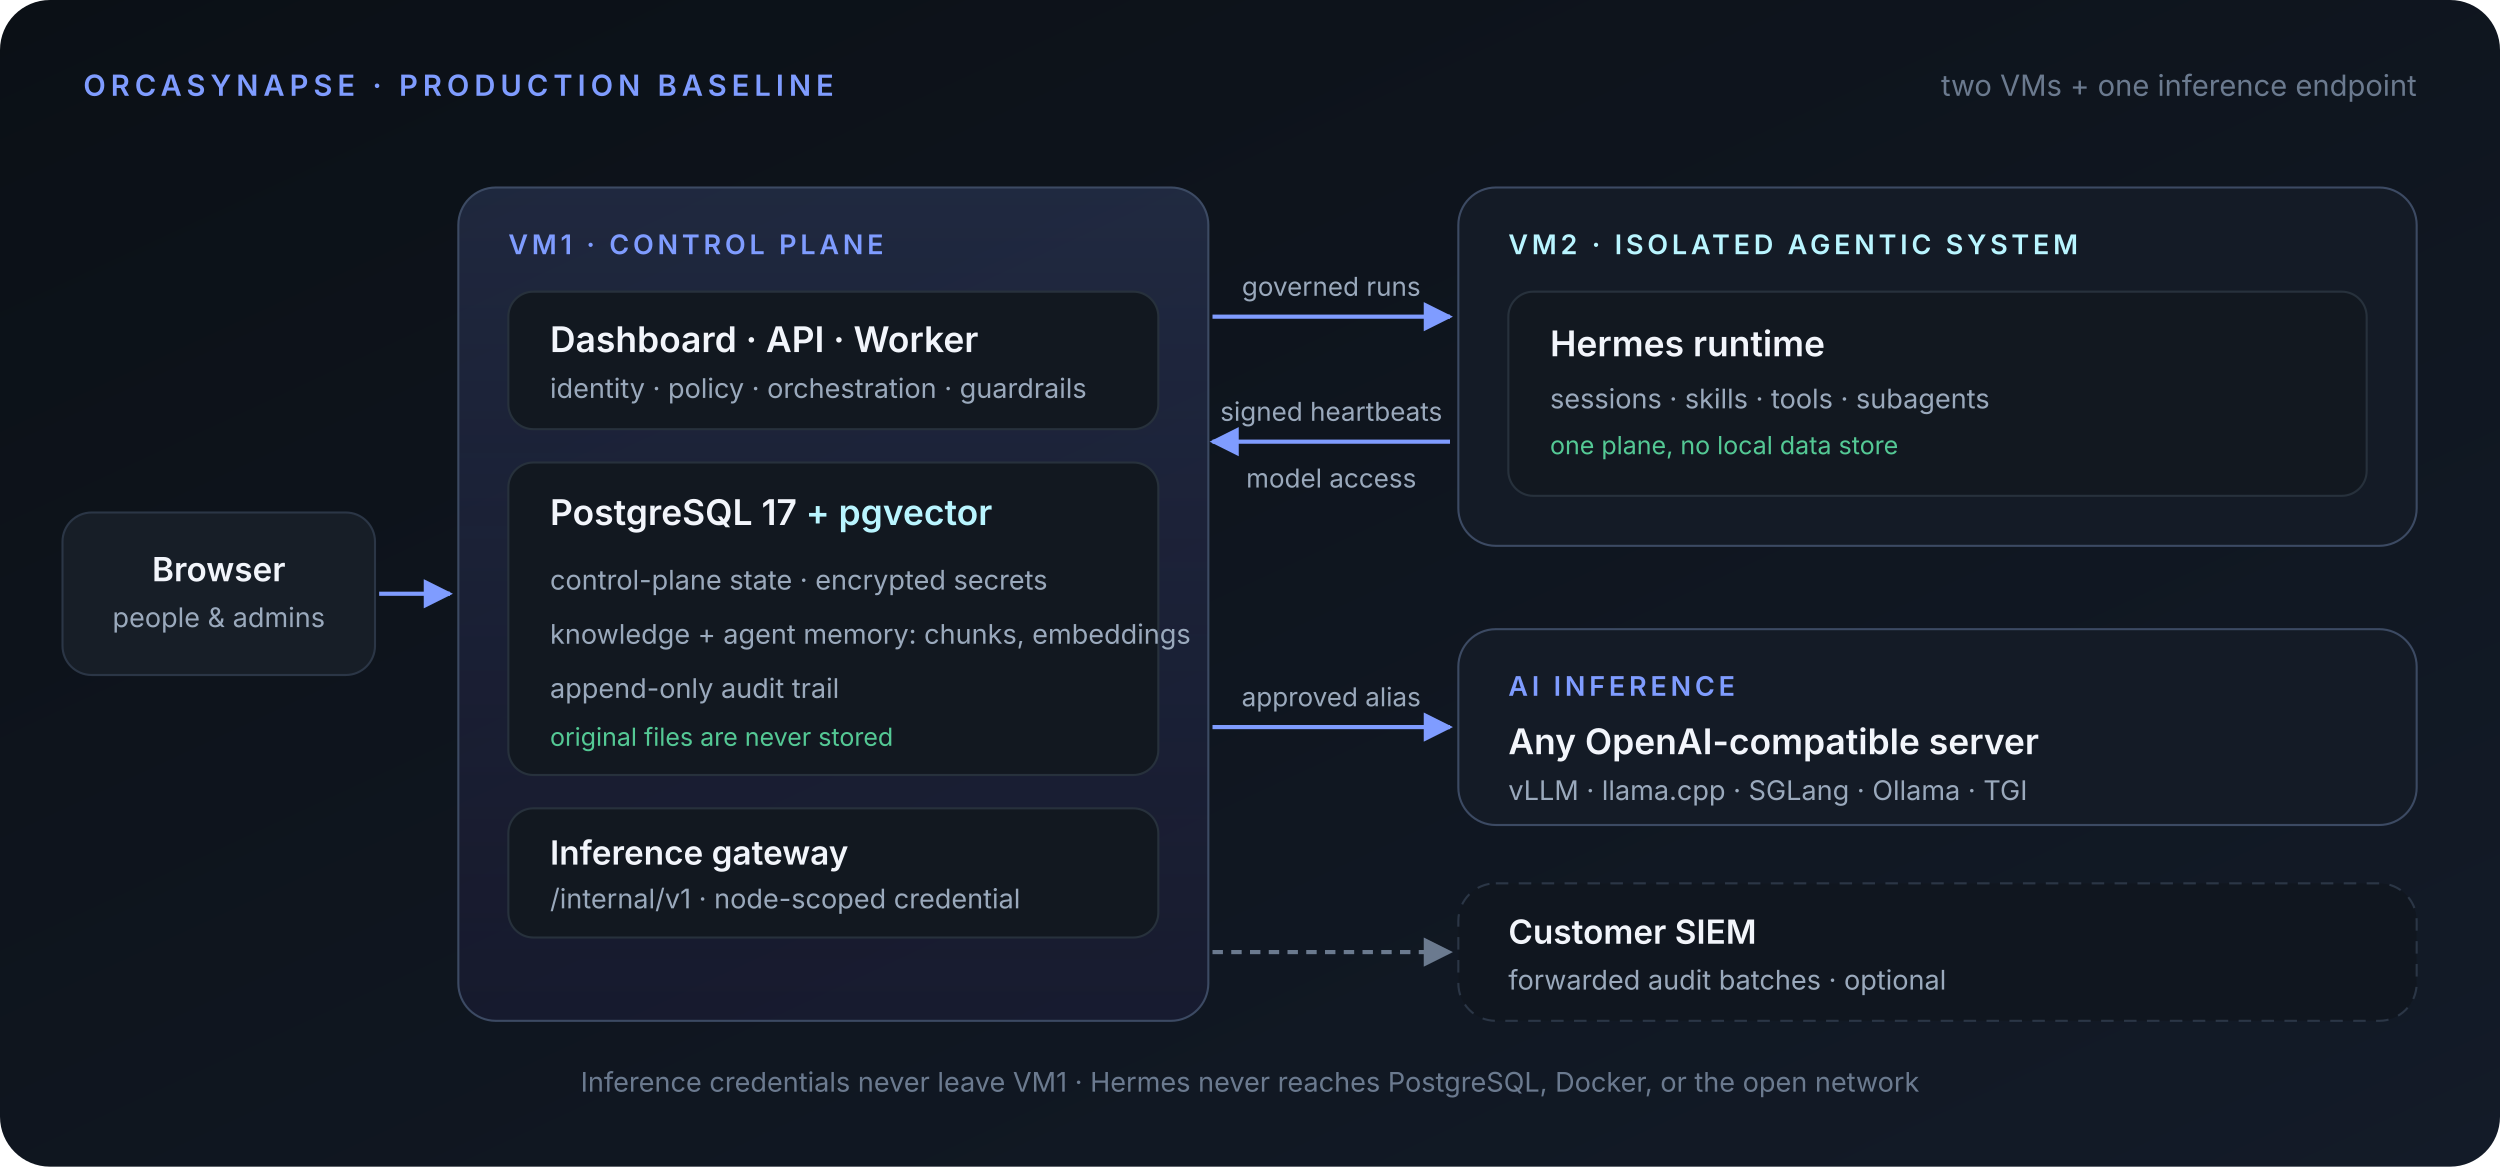
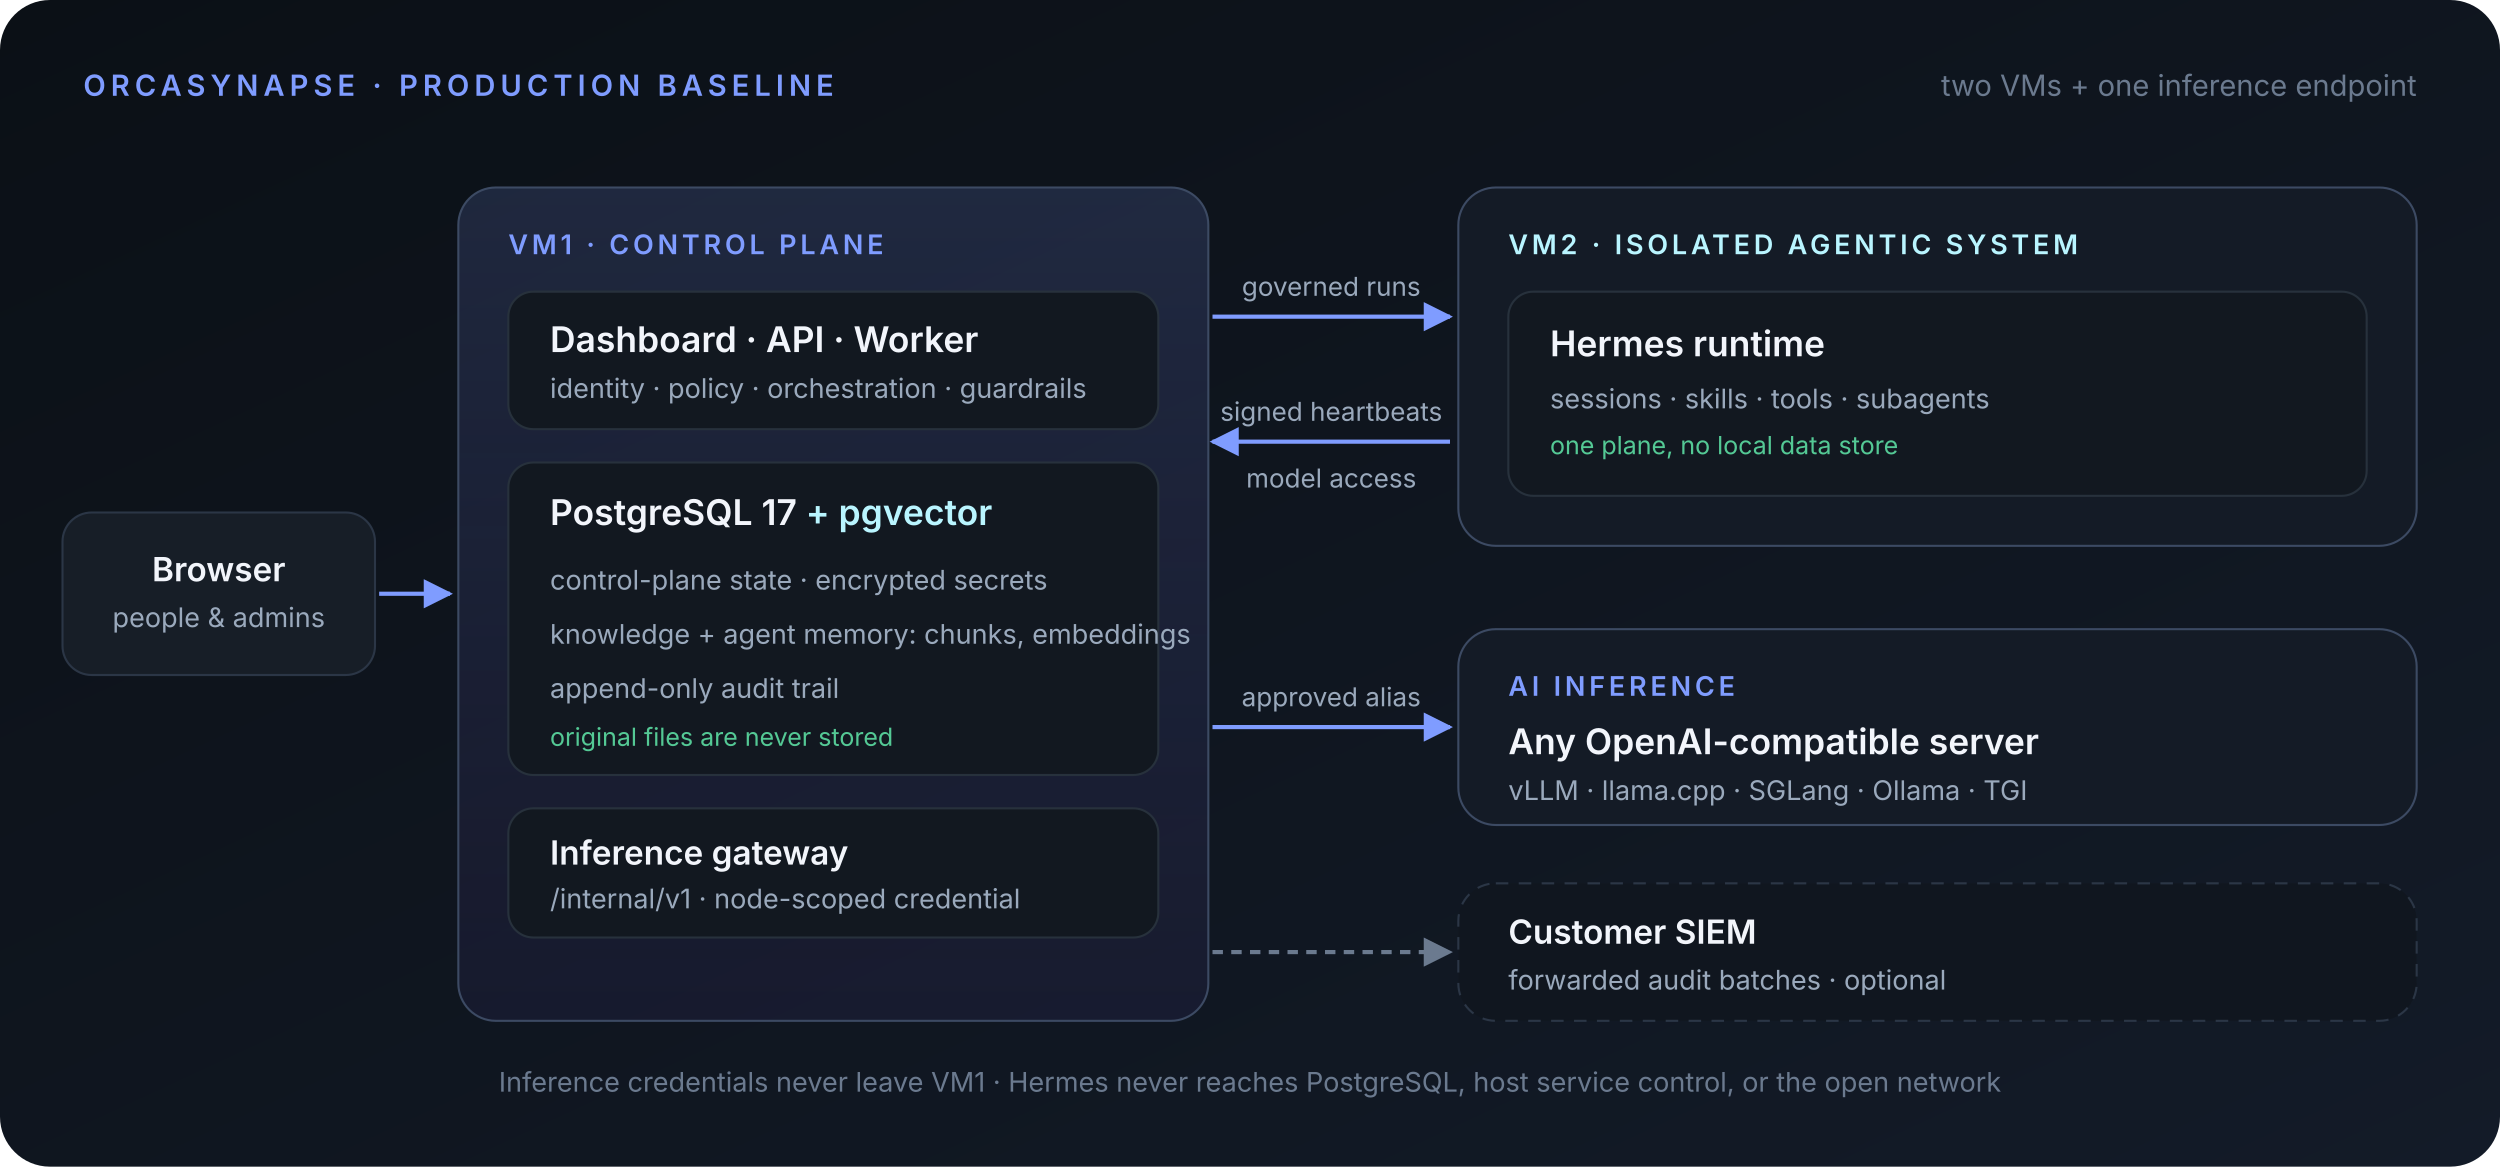
<svg xmlns="http://www.w3.org/2000/svg" width="1200" height="560" viewBox="0 0 1200 560" role="img" aria-labelledby="title description" font-family="Inter, Segoe UI, Helvetica, Arial, sans-serif">
  <defs>
    <linearGradient id="bg" x1="0" y1="0" x2="1" y2="1">
      <stop offset="0" stop-color="#0b1016" />
      <stop offset="1" stop-color="#131b28" />
    </linearGradient>
    <linearGradient id="vm1" x1="0" y1="0" x2="0" y2="1">
      <stop offset="0" stop-color="#7f9cff" stop-opacity=".16" />
      <stop offset="1" stop-color="#7457df" stop-opacity=".07" />
    </linearGradient>
    <marker id="head" viewBox="0 0 10 10" refX="9" refY="5" markerWidth="7" markerHeight="7" orient="auto-start-reverse">
      <path d="M0 0 L10 5 L0 10 Z" fill="#7f9cff" />
    </marker>
    <marker id="headMuted" viewBox="0 0 10 10" refX="9" refY="5" markerWidth="7" markerHeight="7" orient="auto-start-reverse">
      <path d="M0 0 L10 5 L0 10 Z" fill="#6b7a8f" />
    </marker>
  </defs>
  <rect width="1200" height="560" rx="24" fill="url(#bg)" />
  <text x="40" y="46" fill="#7f9cff" font-size="14" font-weight="600" letter-spacing="2.4">ORCASYNAPSE · PRODUCTION BASELINE</text>
  <text x="1160" y="46" fill="#6b7a8f" font-size="14" text-anchor="end">two VMs + one inference endpoint</text>
  <rect x="30" y="246" width="150" height="78" rx="14" fill="#171e27" stroke="#2b3646" />
  <text x="105" y="279" fill="#f2f5fb" font-size="16" font-weight="600" text-anchor="middle">Browser</text>
  <text x="105" y="301" fill="#9aa9bc" font-size="13" text-anchor="middle">people &amp; admins</text>
  <line x1="182" y1="285" x2="216" y2="285" stroke="#7f9cff" stroke-width="2" marker-end="url(#head)" />
  <rect x="220" y="90" width="360" height="400" rx="18" fill="url(#vm1)" stroke="#3c4a63" />
  <text x="244" y="122" fill="#7f9cff" font-size="13" font-weight="600" letter-spacing="1.8">VM1 · CONTROL PLANE</text>
  <rect x="244" y="140" width="312" height="66" rx="12" fill="#121820" stroke="#27313c" />
  <text x="264" y="169" fill="#f2f5fb" font-size="17" font-weight="600">Dashboard · API · Worker</text>
  <text x="264" y="191" fill="#9aa9bc" font-size="13">identity · policy · orchestration · guardrails</text>
  <rect x="244" y="222" width="312" height="150" rx="12" fill="#121820" stroke="#27313c" />
  <text x="264" y="252" fill="#f2f5fb" font-size="17" font-weight="600">PostgreSQL 17 <tspan fill="#b9f5ff">+ pgvector</tspan>
  </text>
  <text x="264" y="283" fill="#9aa9bc" font-size="13">control-plane state · encrypted secrets</text>
  <text x="264" y="309" fill="#9aa9bc" font-size="13">knowledge + agent memory: chunks, embeddings</text>
  <text x="264" y="335" fill="#9aa9bc" font-size="13">append-only audit trail</text>
  <text x="264" y="358" fill="#54c995" font-size="12">original files are never stored</text>
  <rect x="244" y="388" width="312" height="62" rx="12" fill="#121820" stroke="#27313c" />
  <text x="264" y="415" fill="#f2f5fb" font-size="16" font-weight="600">Inference gateway</text>
  <text x="264" y="436" fill="#9aa9bc" font-size="13">/internal/v1 · node-scoped credential</text>
  <rect x="700" y="90" width="460" height="172" rx="18" fill="#141b26" stroke="#3c4a63" />
  <text x="724" y="122" fill="#b9f5ff" font-size="13" font-weight="600" letter-spacing="1.8">VM2 · ISOLATED AGENTIC SYSTEM</text>
  <rect x="724" y="140" width="412" height="98" rx="12" fill="#121820" stroke="#27313c" />
  <text x="744" y="171" fill="#f2f5fb" font-size="17" font-weight="600">Hermes runtime</text>
  <text x="744" y="196" fill="#9aa9bc" font-size="13">sessions · skills · tools · subagents</text>
  <text x="744" y="218" fill="#54c995" font-size="12">one plane, no local data store</text>
  <rect x="700" y="302" width="460" height="94" rx="18" fill="#141b26" stroke="#3c4a63" />
  <text x="724" y="334" fill="#7f9cff" font-size="13" font-weight="600" letter-spacing="1.8">AI INFERENCE</text>
  <text x="724" y="362" fill="#f2f5fb" font-size="17" font-weight="600">Any OpenAI-compatible server</text>
  <text x="724" y="384" fill="#9aa9bc" font-size="13">vLLM · llama.cpp · SGLang · Ollama · TGI</text>
  <rect x="700" y="424" width="460" height="66" rx="18" fill="#10161f" stroke="#2b3646" stroke-dasharray="6 5" />
  <text x="724" y="453" fill="#f2f5fb" font-size="16" font-weight="600">Customer SIEM</text>
  <text x="724" y="475" fill="#9aa9bc" font-size="13">forwarded audit batches · optional</text>
  <line x1="582" y1="152" x2="696" y2="152" stroke="#7f9cff" stroke-width="2" marker-end="url(#head)" />
  <text x="639" y="142" fill="#9aa9bc" font-size="12.5" text-anchor="middle">governed runs</text>
  <line x1="696" y1="212" x2="582" y2="212" stroke="#7f9cff" stroke-width="2" marker-end="url(#head)" />
  <text x="639" y="202" fill="#9aa9bc" font-size="12.5" text-anchor="middle">signed heartbeats</text>
  <text x="639" y="234" fill="#9aa9bc" font-size="12.5" text-anchor="middle">model access</text>
  <line x1="582" y1="349" x2="696" y2="349" stroke="#7f9cff" stroke-width="2" marker-end="url(#head)" />
  <text x="639" y="339" fill="#9aa9bc" font-size="12.5" text-anchor="middle">approved alias</text>
  <line x1="582" y1="457" x2="696" y2="457" stroke="#6b7a8f" stroke-width="2" stroke-dasharray="5 4" marker-end="url(#headMuted)" />
-   <text x="600" y="524" fill="#6b7a8f" font-size="13" text-anchor="middle">Inference credentials never leave VM1 · Hermes never reaches PostgreSQL, Docker, or the open network</text>
+   <text x="600" y="524" fill="#6b7a8f" font-size="13" text-anchor="middle">Inference credentials never leave VM1 · Hermes never reaches PostgreSQL, host service control, or the open network</text>
</svg>
